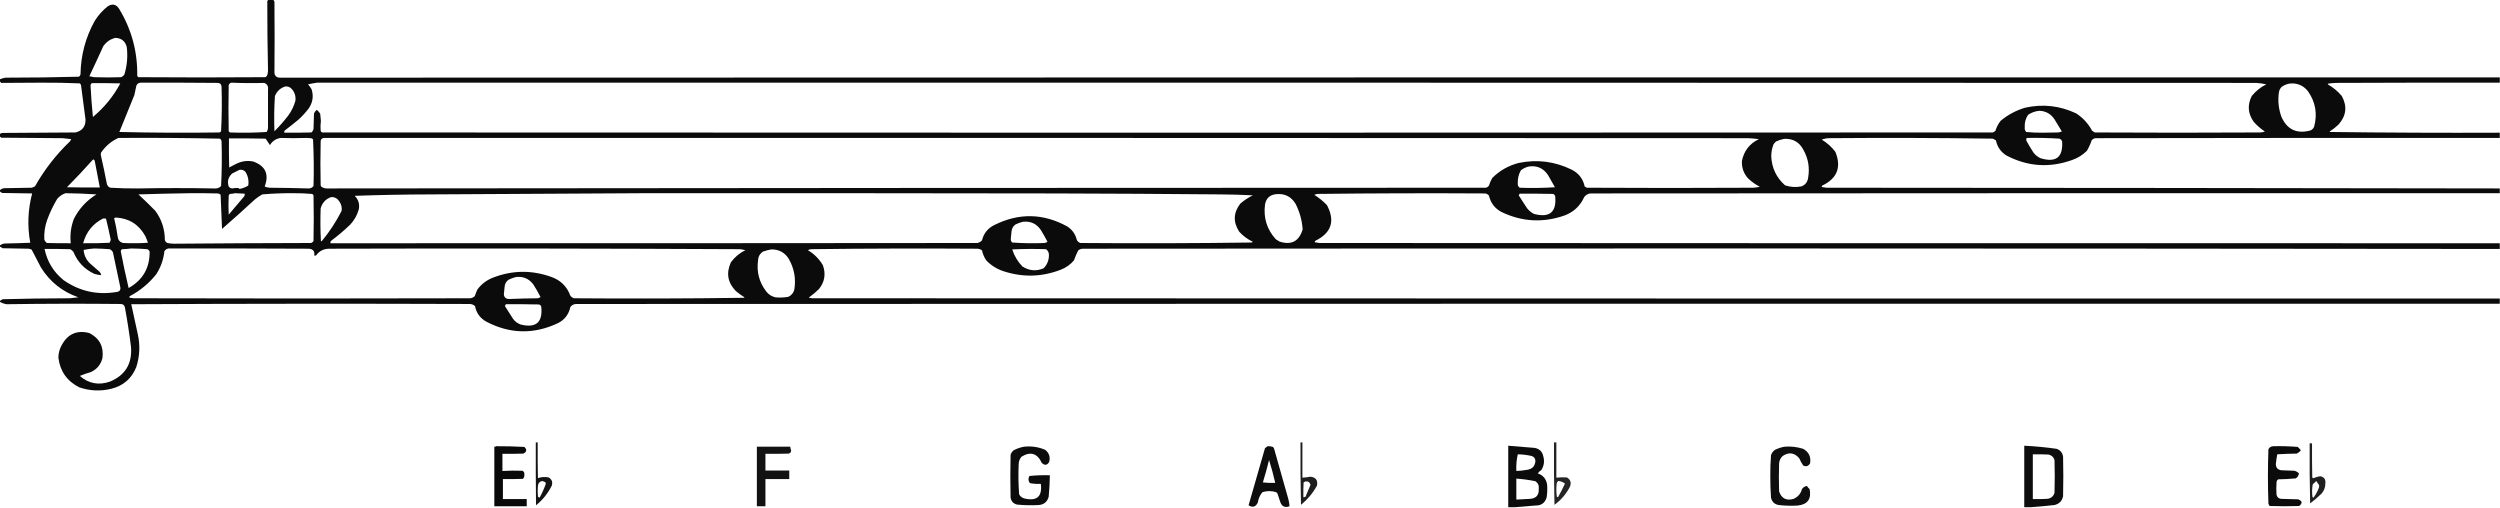
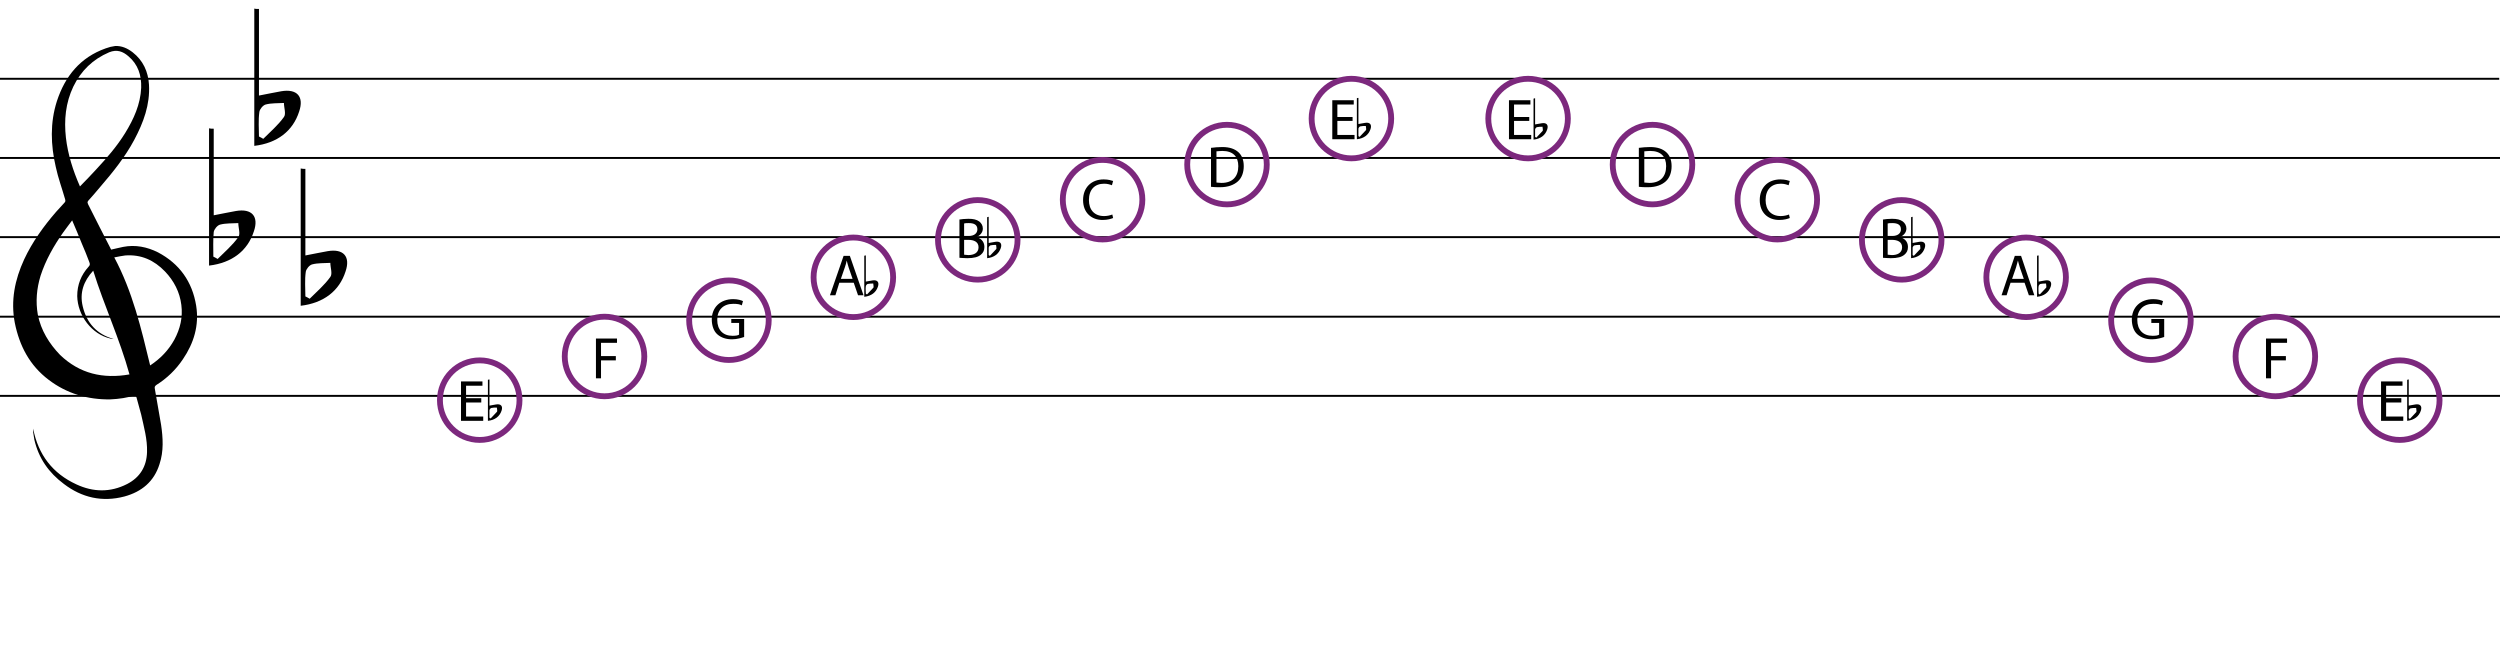
- <svg xmlns="http://www.w3.org/2000/svg" version="1.1" width="5247px" height="1065px" style="shape-rendering:geometricPrecision; text-rendering:geometricPrecision; image-rendering:optimizeQuality; fill-rule:evenodd; clip-rule:evenodd">
-   <g>
-     <path style="opacity:0.955" fill="#000000" d="M 563.5,-0.5 C 566.833,-0.5 570.167,-0.5 573.5,-0.5C 574.504,0.683 575.338,2.016 576,3.5C 576.448,53.504 576.448,103.504 576,153.5C 577.068,159.809 580.901,162.975 587.5,163C 2140.5,162.505 3693.5,162.338 5246.5,162.5C 5246.5,166.167 5246.5,169.833 5246.5,173.5C 5132.17,173.333 5017.83,173.5 4903.5,174C 4897.8,174.17 4892.14,174.67 4886.5,175.5C 4886.29,176.086 4885.96,176.586 4885.5,177C 4896.8,183.399 4906.63,191.566 4915,201.5C 4926.75,223.112 4924.41,243.112 4908,261.5C 4902.29,266.937 4896.12,271.77 4889.5,276C 4889.83,276.333 4890.17,276.667 4890.5,277C 5009.14,278.489 5127.8,278.989 5246.5,278.5C 5246.5,282.167 5246.5,285.833 5246.5,289.5C 4963.83,289.333 4681.17,289.5 4398.5,290C 4395.03,290.319 4392.19,291.819 4390,294.5C 4387.44,302.158 4384.11,309.492 4380,316.5C 4371.03,325.406 4360.53,331.906 4348.5,336C 4300.99,352.905 4254.99,349.572 4210.5,326C 4199.01,318.539 4191.84,308.039 4189,294.5C 4186.91,293.206 4184.75,292.039 4182.5,291C 4068.19,289.351 3953.85,289.018 3839.5,290C 3833.92,290.085 3828.59,291.085 3823.5,293C 3834.54,299.704 3844.04,308.204 3852,318.5C 3865.19,350.783 3856.03,374.45 3824.5,389.5C 3823.61,390.325 3823.28,391.325 3823.5,392.5C 3826.84,392.89 3830.17,393.39 3833.5,394C 4304.5,394.201 4775.5,394.701 5246.5,395.5C 5246.5,398.833 5246.5,402.167 5246.5,405.5C 4610.17,405.333 3973.83,405.5 3337.5,406C 3332.33,406.834 3328.17,409.334 3325,413.5C 3316.44,432.391 3302.44,445.391 3283,452.5C 3238.1,467.999 3194.27,465.499 3151.5,445C 3137.43,437.59 3128.6,426.09 3125,410.5C 3123.05,408.106 3120.55,406.606 3117.5,406C 3000.16,405.299 2882.83,405.632 2765.5,407C 2763.05,407.29 2760.71,407.956 2758.5,409C 2768.2,415.03 2777.04,422.197 2785,430.5C 2802.63,463.776 2794.46,488.776 2760.5,505.5C 2759.61,506.325 2759.28,507.325 2759.5,508.5C 2762.84,508.89 2766.17,509.39 2769.5,510C 3595.17,510.5 4420.83,510.667 5246.5,510.5C 5246.5,514.5 5246.5,518.5 5246.5,522.5C 4255.17,521.371 3263.83,521.205 2272.5,522C 2268.96,522.187 2265.79,523.354 2263,525.5C 2259.55,532.266 2256.55,539.266 2254,546.5C 2246.58,555.309 2237.41,561.809 2226.5,566C 2186.54,581.518 2146.2,582.518 2105.5,569C 2091.79,564.398 2079.96,556.898 2070,546.5C 2065.63,540.101 2062.63,533.101 2061,525.5C 2058.21,523.354 2055.04,522.187 2051.5,522C 1935.16,521.198 1818.83,521.532 1702.5,523C 1700.05,523.29 1697.71,523.956 1695.5,525C 1708.67,532.833 1719.17,543.333 1727,556.5C 1733.62,574.701 1730.96,591.367 1719,606.5C 1712.27,613.065 1705.11,619.065 1697.5,624.5C 1699.77,625.314 1702.1,625.814 1704.5,626C 2885.17,626.5 4065.83,626.667 5246.5,626.5C 5246.5,630.167 5246.5,633.833 5246.5,637.5C 3900.83,637.333 2555.17,637.5 1209.5,638C 1204.22,638.089 1200.06,640.255 1197,644.5C 1193.73,659.753 1185.23,670.92 1171.5,678C 1120.62,702.12 1070.28,701.12 1020.5,675C 1007.69,667.841 999.853,657.008 997,642.5C 993.489,639.278 989.322,637.778 984.5,638C 748.166,637.167 511.833,637.333 275.5,638.5C 279.934,659.168 284.434,679.834 289,700.5C 294.427,724.134 293.427,747.468 286,770.5C 276.273,794.556 258.773,809.723 233.5,816C 210.836,821.494 188.503,820.494 166.5,813C 140.713,800.039 126.046,779.205 122.5,750.5C 122.662,740.852 125.162,731.852 130,723.5C 142.717,700.584 161.884,692.417 187.5,699C 208.924,710.012 218.091,727.512 215,751.5C 211.587,765.249 203.42,775.083 190.5,781C 182.628,783.214 174.961,785.881 167.5,789C 186.036,805.06 207.036,809.06 230.5,801C 262.735,787.723 277.569,763.557 275,728.5C 271.534,700.37 267.201,672.37 262,644.5C 260.772,640.296 257.939,638.13 253.5,638C 173.32,637.177 93.154,637.343 13,638.5C 8.205,637.514 3.705,635.848 -0.5,633.5C -0.5,632.833 -0.5,632.167 -0.5,631.5C 1.612,630.56 3.612,629.394 5.5,628C 52.487,626.764 99.487,626.098 146.5,626C 152.515,625.465 158.515,624.799 164.5,624C 130.952,612.325 104.785,591.491 86,561.5C 79.342,549.016 72.842,536.516 66.5,524C 64.608,523.027 62.608,522.36 60.5,522C 42.167,521.667 23.833,521.333 5.5,521C 3.595,519.579 1.595,518.412 -0.5,517.5C -0.5,516.833 -0.5,516.167 -0.5,515.5C 3.199,512.324 7.532,510.824 12.5,511C 29.515,510.727 46.515,510.227 63.5,509.5C 57.123,474.666 58.457,440.166 67.5,406C 46.5,405.667 25.5,405.333 4.5,405C 2.677,404.003 1.01,402.836 -0.5,401.5C -0.5,400.833 -0.5,400.167 -0.5,399.5C 1.925,396.954 4.925,395.454 8.5,395C 27.833,394.667 47.167,394.333 66.5,394C 68.949,393.275 71.283,392.275 73.5,391C 93.288,355.972 117.788,324.472 147,296.5C 147.707,294.919 148.54,293.419 149.5,292C 143.515,291.201 137.515,290.535 131.5,290C 88.5,289.667 45.5,289.333 2.5,289C 1.627,287.955 0.627,287.122 -0.5,286.5C -0.5,284.833 -0.5,283.167 -0.5,281.5C 0.882,280.199 2.548,279.366 4.5,279C 55.833,278.667 107.167,278.333 158.5,278C 172.704,274.59 179.704,265.59 179.5,251C 176.521,226.816 173.355,202.649 170,178.5C 169.535,177.069 168.701,175.903 167.5,175C 140.714,173.851 113.88,173.351 87,173.5C 58.813,173.702 30.646,173.868 2.5,174C 1.364,172.855 0.364,171.688 -0.5,170.5C -0.5,169.167 -0.5,167.833 -0.5,166.5C 3.329,164.836 7.329,163.669 11.5,163C 62.916,162.991 114.25,162.324 165.5,161C 167.487,159.681 168.654,157.848 169,155.5C 169.644,115.586 179.644,78.253 199,43.5C 206.373,31.789 215.54,21.623 226.5,13C 236.07,7.193 243.903,9.026 250,18.5C 276.234,61.765 288.901,108.765 288,159.5C 288.833,160.333 289.667,161.167 290.5,162C 379.167,162.667 467.833,162.667 556.5,162C 558.667,161.167 560.167,159.667 561,157.5C 561.893,154.567 562.393,151.567 562.5,148.5C 561.427,99.841 560.927,51.175 561,2.5C 561.698,1.309 562.531,0.309 563.5,-0.5 Z M 241.5,79.5 C 254.447,79.718 262.613,86.052 266,98.5C 268.455,118.191 266.789,137.524 261,156.5C 259.337,158.917 257.171,160.75 254.5,162C 235.5,162.667 216.5,162.667 197.5,162C 194.167,161.333 190.833,160.667 187.5,160C 197.523,138.936 207.356,117.769 217,96.5C 223.268,87.961 231.434,82.294 241.5,79.5 Z M 294.5,173.5 C 348.168,173.333 401.834,173.5 455.5,174C 461.488,173.736 464.654,176.57 465,182.5C 465.977,213.561 465.644,244.561 464,275.5C 463.097,276.701 461.931,277.535 460.5,278C 390.443,278.99 320.443,278.657 250.5,277C 260.853,251.125 271.353,225.292 282,199.5C 283.44,193.195 284.773,186.862 286,180.5C 287.453,176.372 290.286,174.039 294.5,173.5 Z M 485.5,173.5 C 508.498,174.54 531.498,174.706 554.5,174C 560.803,176.421 563.47,181.088 562.5,188C 562.468,214.334 562.468,240.667 562.5,267C 562.573,270.72 561.573,274.054 559.5,277C 533.921,278.648 508.254,278.981 482.5,278C 481.667,277.167 480.833,276.333 480,275.5C 479.333,243.167 479.333,210.833 480,178.5C 481.107,175.887 482.94,174.22 485.5,173.5 Z M 665.5,173.5 C 2022.17,173.333 3378.83,173.5 4735.5,174C 4742.58,174.457 4749.58,175.457 4756.5,177C 4744.55,182.95 4734.38,191.116 4726,201.5C 4716.51,220.306 4717.84,238.306 4730,255.5C 4736.95,263.452 4744.78,270.286 4753.5,276C 4750.36,277.244 4747.03,277.911 4743.5,278C 4627.83,278.667 4512.17,278.667 4396.5,278C 4394.67,276.833 4392.83,275.667 4391,274.5C 4382.98,259.478 4371.81,247.312 4357.5,238C 4323.17,221.778 4287.5,217.778 4250.5,226C 4231.35,231.657 4214.18,240.824 4199,253.5C 4194.03,259.774 4190.36,266.774 4188,274.5C 4186.42,276.041 4184.59,277.208 4182.5,278C 3013.83,278.667 1845.17,278.667 676.5,278C 674.667,277.5 673.5,276.333 673,274.5C 672.376,267.486 672.542,260.486 673.5,253.5C 673,248.5 672.5,243.5 672,238.5C 670.039,235.537 667.706,232.871 665,230.5C 662.23,232.601 660.23,235.268 659,238.5C 658.667,249.167 658.333,259.833 658,270.5C 657.394,273.548 655.894,276.048 653.5,278C 634.503,278.5 615.503,278.667 596.5,278.5C 596.286,276.856 596.62,275.356 597.5,274C 607.349,266.574 617.015,258.907 626.5,251C 634.404,243.766 641.571,235.933 648,227.5C 656.447,215.068 658.447,201.735 654,187.5C 651.888,183.722 649.388,180.222 646.5,177C 652.923,175.588 659.256,174.421 665.5,173.5 Z M 192.5,174.5 C 212.503,174.333 232.503,174.5 252.5,175C 237.958,202.238 218.791,225.738 195,245.5C 192.724,223.186 191.057,200.853 190,178.5C 190.662,177.016 191.496,175.683 192.5,174.5 Z M 4804.5,175.5 C 4820.69,173.513 4833.85,178.847 4844,191.5C 4859.74,214.078 4864.08,238.744 4857,265.5C 4855.5,269.667 4852.67,272.5 4848.5,274C 4819.83,281.416 4799.67,271.583 4788,244.5C 4782.13,227.898 4780.47,210.898 4783,193.5C 4783.77,189.286 4785.61,185.619 4788.5,182.5C 4793.45,179.021 4798.78,176.688 4804.5,175.5 Z M 598.5,181.5 C 604.421,180.877 609.254,182.877 613,187.5C 618.776,194.493 621.109,202.493 620,211.5C 616.859,222.782 611.859,233.115 605,242.5C 596.078,254.093 586.411,265.093 576,275.5C 575.049,250.792 575.382,226.125 577,201.5C 581.171,191.491 588.338,184.825 598.5,181.5 Z M 4280.5,232.5 C 4294.05,233.19 4304.55,239.19 4312,250.5C 4317.17,259 4322.33,267.5 4327.5,276C 4324.9,276.92 4322.23,277.587 4319.5,278C 4308.67,278.167 4297.83,278.333 4287,278.5C 4275.41,278.647 4263.91,278.147 4252.5,277C 4250.04,274.173 4249.04,270.84 4249.5,267C 4249.01,257.487 4251.34,248.821 4256.5,241C 4263.87,236.046 4271.87,233.212 4280.5,232.5 Z M 248.5,289.5 C 319.558,289.01 390.558,289.51 461.5,291C 463.487,292.319 464.654,294.152 465,296.5C 465.977,327.894 465.644,359.228 464,390.5C 459.921,394.61 454.921,396.277 449,395.5C 396.006,394.5 343.006,394.5 290,395.5C 270.438,395.649 250.938,395.149 231.5,394C 227.23,392.321 224.73,389.155 224,384.5C 220.383,365.417 216.383,346.417 212,327.5C 211.333,325.167 211.333,322.833 212,320.5C 221.294,306.7 233.461,296.366 248.5,289.5 Z M 589.5,289.5 C 607.512,290.12 625.512,290.12 643.5,289.5C 646.5,289.667 649.5,289.833 652.5,290C 654.329,290.273 655.829,291.107 657,292.5C 658.652,325.081 658.985,357.748 658,390.5C 655.364,393.876 651.864,395.542 647.5,395.5C 620.183,394.692 592.85,394.192 565.5,394C 562.02,393.699 558.687,392.865 555.5,391.5C 565.194,365.729 557.194,348.229 531.5,339C 518.968,336.532 506.968,338.199 495.5,344C 490.588,346.372 485.755,348.872 481,351.5C 480.5,331.169 480.333,310.836 480.5,290.5C 506.169,290.333 531.835,290.5 557.5,291C 560.624,295.414 563.624,299.914 566.5,304.5C 571.832,295.82 579.499,290.82 589.5,289.5 Z M 679.5,289.5 C 1675.83,289.333 2672.17,289.5 3668.5,290C 3676.19,290.357 3683.86,291.024 3691.5,292C 3672.15,301.341 3660.32,316.508 3656,337.5C 3655.16,351.653 3659.5,363.986 3669,374.5C 3676.33,381.497 3684.5,387.331 3693.5,392C 3689.21,392.912 3684.87,393.579 3680.5,394C 3563.83,394.667 3447.17,394.667 3330.5,394C 3328.92,393.293 3327.42,392.46 3326,391.5C 3322.47,375.261 3313.3,363.427 3298.5,356C 3263.03,338.694 3226.03,334.028 3187.5,342C 3166.04,347.503 3147.54,358.003 3132,373.5C 3129.09,378.551 3126.76,383.884 3125,389.5C 3123.36,391.81 3121.2,393.31 3118.5,394C 2307.99,394.168 1497.49,394.668 687,395.5C 682.136,395.704 677.803,394.37 674,391.5C 673.667,390.5 673.333,389.5 673,388.5C 672.333,358.167 672.333,327.833 673,297.5C 672.88,292.8 675.047,290.133 679.5,289.5 Z M 4253.5,289.5 C 4276.54,289.064 4299.54,289.564 4322.5,291C 4325,292.167 4326.83,294 4328,296.5C 4330.24,330.161 4315.08,341.994 4282.5,332C 4276.75,329.247 4271.92,325.414 4268,320.5C 4262.75,312.332 4257.75,303.999 4253,295.5C 4252.51,293.455 4252.68,291.455 4253.5,289.5 Z M 3744.5,291.5 C 3762.99,290.49 3776.49,298.157 3785,314.5C 3795.17,332.655 3798.5,351.989 3795,372.5C 3794.02,381.32 3789.52,387.487 3781.5,391C 3769.61,393.489 3757.95,392.823 3746.5,389C 3728.28,372.882 3718.61,352.549 3717.5,328C 3717.54,319.564 3719.04,311.397 3722,303.5C 3723.46,301.04 3725.29,298.873 3727.5,297C 3733.04,294.374 3738.7,292.54 3744.5,291.5 Z M 195.5,334.5 C 197.417,335.116 198.584,336.45 199,338.5C 202.567,356.834 206.067,375.168 209.5,393.5C 186.498,393.667 163.498,393.5 140.5,393C 159.404,373.932 177.738,354.432 195.5,334.5 Z M 3208.5,349.5 C 3225.88,346.944 3239.38,352.944 3249,367.5C 3253.96,375.919 3258.79,384.419 3263.5,393C 3238.87,394.597 3214.2,394.93 3189.5,394C 3186.23,391.464 3184.9,388.131 3185.5,384C 3185.21,374.495 3187.38,365.662 3192,357.5C 3196.97,353.576 3202.47,350.909 3208.5,349.5 Z M 502.5,356.5 C 507.447,355.628 511.613,356.961 515,360.5C 520.645,369.413 522.645,379.08 521,389.5C 515.475,392.889 509.475,395.222 503,396.5C 502,395.833 501,395.167 500,394.5C 495.722,394.358 491.389,394.692 487,395.5C 484.113,395.097 481.779,393.764 480,391.5C 476.528,380.541 479.028,371.374 487.5,364C 492.592,361.454 497.592,358.954 502.5,356.5 Z M 137.5,405.5 C 159.203,405.738 180.87,406.571 202.5,408C 181.797,420.702 165.963,437.869 155,459.5C 148.789,475.992 146.622,492.992 148.5,510.5C 131.83,510.667 115.163,510.5 98.5,510C 95.837,508.199 94.003,505.699 93,502.5C 92.292,488.459 94.292,474.793 99,461.5C 104.664,446.162 111.664,431.496 120,417.5C 124.851,411.843 130.684,407.843 137.5,405.5 Z M 398.5,405.5 C 418.169,405.333 437.836,405.5 457.5,406C 459.519,406.45 461.352,407.283 463,408.5C 463.99,432.56 464.99,456.56 466,480.5C 489.132,460.37 511.965,439.87 534.5,419C 539.486,414.839 544.819,411.173 550.5,408C 572.255,406.133 594.088,405.3 616,405.5C 628.886,405.372 641.72,405.872 654.5,407C 656.333,407.5 657.5,408.667 658,410.5C 658.667,442.167 658.667,473.833 658,505.5C 656.891,507.815 655.057,509.315 652.5,510C 556.828,510.188 461.161,510.688 365.5,511.5C 360.777,511.479 356.111,510.979 351.5,510C 348.619,508.749 346.786,506.583 346,503.5C 345.908,480.891 339.241,460.558 326,442.5C 314.471,430.637 302.638,419.137 290.5,408C 326.636,406.873 362.636,406.04 398.5,405.5 Z M 493.5,405.5 C 500.174,405.713 506.841,406.046 513.5,406.5C 513.66,408.199 513.494,409.866 513,411.5C 502,424.5 491,437.5 480,450.5C 479.333,437.167 479.333,423.833 480,410.5C 480.465,409.069 481.299,407.903 482.5,407C 486.356,406.823 490.023,406.323 493.5,405.5 Z M 1351.5,405.5 C 1639.17,405.333 1926.83,405.5 2214.5,406C 2330.5,406.316 2446.5,406.983 2562.5,408C 2584.85,408.161 2607.19,408.827 2629.5,410C 2619.85,414.655 2611.02,420.488 2603,427.5C 2588.46,446.589 2587.8,466.255 2601,486.5C 2609.17,495.331 2618.67,502.331 2629.5,507.5C 2628.62,508.251 2627.62,508.751 2626.5,509C 2506.86,510.651 2387.19,510.985 2267.5,510C 2264.09,508.923 2261.59,506.756 2260,503.5C 2257.01,491.185 2250.18,481.685 2239.5,475C 2189.34,447.655 2138.68,446.655 2087.5,472C 2073.52,478.648 2064.68,489.481 2061,504.5C 2058.37,507.231 2055.21,509.064 2051.5,510C 1598.83,510.5 1146.17,510.667 693.5,510.5C 693.178,508.278 693.845,506.444 695.5,505C 709.317,494.664 722.483,483.497 735,471.5C 743.594,462.314 749.594,451.647 753,439.5C 755.194,428.421 752.36,418.921 744.5,411C 797.812,409.123 851.145,408.123 904.5,408C 1053.67,407.201 1202.67,406.368 1351.5,405.5 Z M 3189.5,406.5 C 3212.84,406.333 3236.17,406.5 3259.5,407C 3261.67,407.833 3263.17,409.333 3264,411.5C 3267.36,445.124 3252.53,457.624 3219.5,449C 3212.05,445.218 3206.22,439.718 3202,432.5C 3197.29,424.915 3192.46,417.415 3187.5,410C 3188.31,408.887 3188.97,407.721 3189.5,406.5 Z M 2678.5,407.5 C 2696.24,405.787 2709.74,412.454 2719,427.5C 2727.75,444.503 2732.75,462.503 2734,481.5C 2726.46,506.518 2710.3,515.018 2685.5,507C 2682.83,505.333 2680.17,503.667 2677.5,502C 2658.92,481.275 2651.42,457.108 2655,429.5C 2657.25,416.137 2665.08,408.804 2678.5,407.5 Z M 695.5,413.5 C 702.59,413.464 708.09,416.464 712,422.5C 716.348,428.536 718.015,435.202 717,442.5C 705.389,465.436 691.389,486.769 675,506.5C 674.586,506.043 674.086,505.709 673.5,505.5C 672.334,482.841 672.167,460.174 673,437.5C 676.245,425.424 683.745,417.424 695.5,413.5 Z M 242.5,456.5 C 270.545,457.939 291.378,470.939 305,495.5C 307.11,500.055 308.944,504.722 310.5,509.5C 293.176,510.666 275.843,510.833 258.5,510C 251.541,508.29 247.707,503.79 247,496.5C 245.074,483.372 242.574,470.372 239.5,457.5C 240.791,457.737 241.791,457.404 242.5,456.5 Z M 216.5,458.5 C 218.527,458.338 220.527,458.505 222.5,459C 226.143,473.711 229.477,488.544 232.5,503.5C 231.764,505.541 230.931,507.541 230,509.5C 211.576,510.493 193.076,510.826 174.5,510.5C 180.904,486.788 194.904,469.455 216.5,458.5 Z M 2146.5,465.5 C 2163.11,463.556 2175.94,469.556 2185,483.5C 2189.75,491.338 2194.25,499.338 2198.5,507.5C 2196.63,508.624 2194.63,509.457 2192.5,510C 2169.75,510.978 2147.08,510.645 2124.5,509C 2122.15,506.867 2121.15,504.2 2121.5,501C 2122.06,495.839 2122.56,490.673 2123,485.5C 2123.67,479.319 2126.5,474.486 2131.5,471C 2136.43,468.637 2141.43,466.804 2146.5,465.5 Z M 197.5,521.5 C 208.511,521.706 219.511,522.206 230.5,523C 233.333,524.5 235.5,526.667 237,529.5C 242,553.167 247,576.833 252,600.5C 254.259,608.152 251.426,612.319 243.5,613C 203.404,619.475 166.738,611.142 133.5,588C 112.423,571.033 99.089,549.199 93.5,522.5C 111.503,522.333 129.503,522.5 147.5,523C 149.96,524.458 152.127,526.291 154,528.5C 162.714,549.88 177.547,565.38 198.5,575C 203.093,576.251 207.759,577.085 212.5,577.5C 212.046,574.86 210.879,572.527 209,570.5C 203.594,565.549 198.094,560.716 192.5,556C 182.228,547.917 176.561,537.417 175.5,524.5C 182.866,523.035 190.2,522.035 197.5,521.5 Z M 275.5,521.5 C 286.849,521.593 298.182,522.093 309.5,523C 311.333,524.167 312.833,525.667 314,527.5C 314.642,561.879 299.976,587.546 270,604.5C 263.926,578.962 258.426,553.295 253.5,527.5C 253.632,525.399 254.632,523.899 256.5,523C 263.013,522.828 269.347,522.328 275.5,521.5 Z M 353.5,521.5 C 451.834,521.333 550.167,521.5 648.5,522C 657.351,522.859 661.017,527.693 659.5,536.5C 660.873,536.657 662.207,536.49 663.5,536C 670.088,526.871 679.088,522.205 690.5,522C 978.168,521.174 1265.83,521.508 1553.5,523C 1557.19,523.559 1560.85,524.226 1564.5,525C 1552.23,531.042 1542.07,539.542 1534,550.5C 1523.71,573.137 1527.21,593.304 1544.5,611C 1550.22,615.721 1556.22,620.054 1562.5,624C 1562.17,624.333 1561.83,624.667 1561.5,625C 1442.53,626.653 1323.53,626.987 1204.5,626C 1201.46,624.969 1198.96,623.135 1197,620.5C 1189.77,600.934 1176.27,587.768 1156.5,581C 1116.3,566.718 1076.3,567.052 1036.5,582C 1022.37,587.156 1010.87,595.656 1002,607.5C 999.873,612.048 998.039,616.715 996.5,621.5C 993.965,623.85 990.965,625.35 987.5,626C 751.833,626.667 516.167,626.667 280.5,626C 277.833,625.667 275.167,625.333 272.5,625C 271.269,623.817 271.269,622.651 272.5,621.5C 294.202,610.061 312.702,594.727 328,575.5C 337.426,560.893 343.092,544.893 345,527.5C 346.943,524.122 349.776,522.122 353.5,521.5 Z M 2124.5,523.5 C 2148,522.337 2171.66,522.17 2195.5,523C 2199.89,526.32 2201.89,530.82 2201.5,536.5C 2201.23,546.823 2197.56,555.656 2190.5,563C 2174.79,569.784 2159.79,568.451 2145.5,559C 2135.77,548.694 2128.77,536.86 2124.5,523.5 Z M 1618.5,523.5 C 1634.22,523.11 1646.39,529.444 1655,542.5C 1666.98,563.081 1670.98,585.081 1667,608.5C 1664.99,615.181 1660.82,620.014 1654.5,623C 1645.56,624.548 1636.56,624.881 1627.5,624C 1619.5,622.245 1613,618.079 1608,611.5C 1593.34,592.176 1587.67,570.509 1591,546.5C 1591.34,538.433 1594.84,532.266 1601.5,528C 1607.18,526 1612.84,524.5 1618.5,523.5 Z M 1082.5,581.5 C 1097.56,579.574 1109.73,584.574 1119,596.5C 1124.67,605.174 1129.84,614.174 1134.5,623.5C 1132.89,624.427 1131.22,625.261 1129.5,626C 1109.3,626.184 1089.14,626.684 1069,627.5C 1062.19,627.705 1058.36,624.539 1057.5,618C 1058.14,612.848 1058.64,607.681 1059,602.5C 1059.35,595.962 1062.19,590.795 1067.5,587C 1072.45,584.692 1077.45,582.859 1082.5,581.5 Z M 1061.5,638.5 C 1084.84,638.333 1108.17,638.5 1131.5,639C 1133.67,639.833 1135.17,641.333 1136,643.5C 1139.5,676.655 1125,689.155 1092.5,681C 1086.18,678.677 1081.01,674.843 1077,669.5C 1071.04,660.418 1065.21,651.251 1059.5,642C 1060.82,641.184 1061.49,640.017 1061.5,638.5 Z" />
+ <svg xmlns="http://www.w3.org/2000/svg" version="1.1" id="Layer_1" x="0px" y="0px" viewBox="0 0 641 172" style="enable-background:new 0 0 641 172;" xml:space="preserve">
+   <style type="text/css">
+ 	.st0{fill:none;stroke:#000000;stroke-width:0.5;stroke-miterlimit:10;}
+ 	.st1{fill:none;stroke:#7C287D;stroke-width:1.5;stroke-miterlimit:10;}
+ 	.st2{fill:none;stroke:#67BF75;stroke-miterlimit:10;}
+ 	.st3{fill:#7B7B7B;}
+ </style>
+   <g id="XMLID_240_">
+     <line id="XMLID_783_" class="st0" x1="0" y1="40.5" x2="641" y2="40.5" />
+     <line id="XMLID_782_" class="st0" x1="-0.2" y1="20.2" x2="640.8" y2="20.2" />
+     <line id="XMLID_781_" class="st0" x1="0" y1="60.8" x2="641" y2="60.8" />
+     <line id="XMLID_742_" class="st0" x1="0" y1="81.2" x2="641" y2="81.2" />
+     <line id="XMLID_741_" class="st0" x1="0" y1="101.5" x2="641" y2="101.5" />
  </g>
-   <g>
-     <path style="opacity:0.922" fill="#000000" d="M 1124.5,928.5 C 1125.83,928.5 1127.17,928.5 1128.5,928.5C 1128.33,953.502 1128.5,978.502 1129,1003.5C 1136.39,1000.96 1143.89,1000.46 1151.5,1002C 1158.32,1006.13 1160.49,1011.97 1158,1019.5C 1149.98,1035.53 1138.98,1049.2 1125,1060.5C 1124.5,1016.5 1124.33,972.501 1124.5,928.5 Z M 1137.5,1009.5 C 1139.92,1010.03 1142.26,1010.86 1144.5,1012C 1145.1,1013.06 1145.43,1014.23 1145.5,1015.5C 1142,1025.51 1137.66,1035.18 1132.5,1044.5C 1131.25,1043.96 1130.09,1043.29 1129,1042.5C 1128.33,1034.83 1128.33,1027.17 1129,1019.5C 1129.6,1014.15 1132.43,1010.82 1137.5,1009.5 Z" />
+   <circle id="XMLID_739_" class="st1" cx="155" cy="91.4" r="10.2" />
+   <circle id="XMLID_736_" class="st1" cx="123" cy="102.6" r="10.2" />
+   <circle id="XMLID_733_" class="st1" cx="186.9" cy="82.1" r="10.2" />
+   <circle id="XMLID_730_" class="st1" cx="218.8" cy="71.1" r="10.2" />
+   <circle id="XMLID_727_" class="st1" cx="250.7" cy="61.5" r="10.2" />
+   <circle id="XMLID_724_" class="st1" cx="282.7" cy="51.2" r="10.2" />
+   <circle id="XMLID_721_" class="st1" cx="314.6" cy="42.2" r="10.2" />
+   <circle id="XMLID_718_" class="st1" cx="346.5" cy="30.4" r="10.2" />
+   <circle id="XMLID_715_" class="st1" cx="423.7" cy="42.2" r="10.2" />
+   <circle id="XMLID_712_" class="st1" cx="391.8" cy="30.4" r="10.2" />
+   <circle id="XMLID_709_" class="st1" cx="455.7" cy="51.2" r="10.2" />
+   <circle id="XMLID_706_" class="st1" cx="487.6" cy="61.5" r="10.2" />
+   <circle id="XMLID_703_" class="st1" cx="519.5" cy="71.1" r="10.2" />
+   <circle id="XMLID_700_" class="st1" cx="551.5" cy="82.1" r="10.2" />
+   <circle id="XMLID_697_" class="st1" cx="583.4" cy="91.4" r="10.2" />
+   <circle id="XMLID_694_" class="st1" cx="615.3" cy="102.6" r="10.2" />
+   <g id="XMLID_3084_">
+     <path id="XMLID_3085_" d="M123.4,103.2h-3.9v3.6h4.4v1.1h-5.7V97.8h5.5v1.1h-4.2v3.2h3.9V103.2z" />
  </g>
-   <g>
-     <path style="opacity:0.88" fill="#000000" d="M 2729.5,928.5 C 2730.83,928.5 2732.17,928.5 2733.5,928.5C 2733.5,953.167 2733.5,977.833 2733.5,1002.5C 2739.05,1002.26 2744.55,1001.59 2750,1000.5C 2761.75,1001.67 2766.41,1008 2764,1019.5C 2755.42,1034.99 2744.25,1048.32 2730.5,1059.5C 2729.5,1015.84 2729.17,972.172 2729.5,928.5 Z M 2739.5,1010.5 C 2745.24,1009.57 2748.9,1011.9 2750.5,1017.5C 2747,1025.83 2743.5,1034.17 2740,1042.5C 2738.64,1043.38 2737.14,1043.71 2735.5,1043.5C 2735.33,1033.16 2735.5,1022.83 2736,1012.5C 2737.3,1011.92 2738.47,1011.25 2739.5,1010.5 Z" />
+   <g id="XMLID_3081_">
+     <path id="XMLID_3082_" d="M615.7,103.2h-3.9v3.6h4.4v1.1h-5.7V97.8h5.5v1.1h-4.2v3.2h3.9V103.2z" />
  </g>
-   <g>
-     <path style="opacity:0.859" fill="#000000" d="M 3261.5,928.5 C 3263.17,928.5 3264.83,928.5 3266.5,928.5C 3266.5,953.167 3266.5,977.833 3266.5,1002.5C 3273.82,1001.71 3281.16,1001.55 3288.5,1002C 3296.23,1006.51 3298.39,1013.01 3295,1021.5C 3287.22,1036.71 3276.38,1049.37 3262.5,1059.5C 3261.5,1015.84 3261.17,972.172 3261.5,928.5 Z M 3270.5,1009.5 C 3275.75,1009.86 3280.42,1011.7 3284.5,1015C 3280.04,1024.76 3275.2,1034.26 3270,1043.5C 3269.13,1043.26 3268.29,1042.93 3267.5,1042.5C 3266.33,1033.85 3266.17,1025.19 3267,1016.5C 3267.13,1013.6 3268.3,1011.26 3270.5,1009.5 Z" />
+   <g id="XMLID_3078_">
+     <path id="XMLID_3079_" d="M152.8,86.8h5.4v1.1h-4.1v3.4h3.8v1.1h-3.8v4.6h-1.3V86.8z" />
  </g>
-   <g>
-     <path style="opacity:0.878" fill="#000000" d="M 4847.5,930.5 C 4849.17,930.5 4850.83,930.5 4852.5,930.5C 4852.33,954.502 4852.5,978.502 4853,1002.5C 4853.89,1003.08 4854.89,1003.41 4856,1003.5C 4860.28,1001.47 4864.78,1000.14 4869.5,999.5C 4877.73,1000.92 4881.4,1005.92 4880.5,1014.5C 4880.47,1022.43 4877.97,1029.43 4873,1035.5C 4865.28,1043.06 4857.11,1050.06 4848.5,1056.5C 4847.5,1014.51 4847.17,972.505 4847.5,930.5 Z M 4861.5,1009.5 C 4863.08,1012.26 4864.91,1014.93 4867,1017.5C 4867.67,1019.5 4867.67,1021.5 4867,1023.5C 4864.18,1031.14 4860.35,1038.14 4855.5,1044.5C 4854.83,1044.17 4854.17,1043.83 4853.5,1043.5C 4852.19,1034.47 4852.36,1025.47 4854,1016.5C 4856.48,1014.03 4858.98,1011.7 4861.5,1009.5 Z" />
+   <g id="XMLID_3075_">
+     <path id="XMLID_3076_" d="M581,86.8h5.4v1.1h-4.1v3.4h3.8v1.1h-3.8v4.6H581V86.8z" />
  </g>
-   <g>
-     <path style="opacity:0.955" fill="#000000" d="M 3179.5,1064.5 C 3174.83,1064.5 3170.17,1064.5 3165.5,1064.5C 3165.5,1021.5 3165.5,978.5 3165.5,935.5C 3183.83,936.904 3202.16,938.404 3220.5,940C 3230.67,941.658 3236.84,947.491 3239,957.5C 3241.98,967.844 3240.64,977.51 3235,986.5C 3232.02,988.311 3229.52,990.644 3227.5,993.5C 3238.51,997.341 3245.01,1005.01 3247,1016.5C 3247.85,1025.89 3247.52,1035.22 3246,1044.5C 3242.3,1055.77 3234.47,1061.27 3222.5,1061C 3208,1062.08 3193.67,1063.25 3179.5,1064.5 Z M 3185.5,953.5 C 3195.29,953.678 3204.96,954.844 3214.5,957C 3219.71,958.694 3222.38,962.194 3222.5,967.5C 3221.75,978.146 3216.09,984.313 3205.5,986C 3197.89,987.41 3190.22,988.243 3182.5,988.5C 3181.9,976.639 3182.9,964.973 3185.5,953.5 Z M 3182.5,1004.5 C 3195.96,1005.42 3209.29,1007.25 3222.5,1010C 3228.1,1013.78 3230.44,1019.11 3229.5,1026C 3230.3,1038.86 3224.3,1045.86 3211.5,1047C 3201.83,1047.47 3192.16,1047.97 3182.5,1048.5C 3182.5,1033.83 3182.5,1019.17 3182.5,1004.5 Z" />
+   <g id="XMLID_3072_">
+     <path id="XMLID_3073_" d="M190.8,86.4c-0.6,0.2-1.8,0.6-3.1,0.6c-1.5,0-2.8-0.4-3.8-1.3c-0.9-0.8-1.4-2.2-1.4-3.8   c0-3,2.1-5.2,5.5-5.2c1.2,0,2.1,0.3,2.5,0.5l-0.3,1.1c-0.5-0.3-1.2-0.4-2.2-0.4c-2.5,0-4.1,1.5-4.1,4.1c0,2.6,1.5,4.1,3.9,4.1   c0.9,0,1.4-0.1,1.7-0.3v-3h-2v-1h3.3V86.4z" />
  </g>
-   <g>
-     <path style="opacity:0.949" fill="#000000" d="M 4262.5,1064.5 C 4257.83,1064.5 4253.17,1064.5 4248.5,1064.5C 4248.5,1021.5 4248.5,978.5 4248.5,935.5C 4271.28,936.573 4293.95,938.739 4316.5,942C 4324.29,944.788 4328.79,950.288 4330,958.5C 4330.67,986.167 4330.67,1013.83 4330,1041.5C 4327.81,1051.69 4321.64,1057.86 4311.5,1060C 4295.05,1061.84 4278.71,1063.34 4262.5,1064.5 Z M 4266.5,953.5 C 4277.51,953.333 4288.51,953.5 4299.5,954C 4305.93,955.427 4310.09,959.26 4312,965.5C 4312.67,988.5 4312.67,1011.5 4312,1034.5C 4309.42,1042.41 4303.92,1046.57 4295.5,1047C 4285.84,1047.5 4276.17,1047.67 4266.5,1047.5C 4266.5,1016.17 4266.5,984.833 4266.5,953.5 Z" />
+   <g id="XMLID_3069_">
+     <path id="XMLID_3070_" d="M554.9,86.4c-0.6,0.2-1.8,0.6-3.1,0.6c-1.5,0-2.8-0.4-3.8-1.3c-0.9-0.8-1.4-2.2-1.4-3.8   c0-3,2.1-5.2,5.5-5.2c1.2,0,2.1,0.3,2.5,0.5l-0.3,1.1c-0.5-0.3-1.2-0.4-2.2-0.4c-2.5,0-4.1,1.5-4.1,4.1c0,2.6,1.5,4.1,3.9,4.1   c0.9,0,1.4-0.1,1.7-0.3v-3h-2v-1h3.3V86.4z" />
  </g>
-   <g>
-     <path style="opacity:0.963" fill="#000000" d="M 1041.5,936.5 C 1061.18,936.426 1080.85,936.926 1100.5,938C 1106.32,943.592 1105.65,948.258 1098.5,952C 1083.84,952.5 1069.17,952.667 1054.5,952.5C 1054.5,964.5 1054.5,976.5 1054.5,988.5C 1068.52,987.654 1082.52,987.488 1096.5,988C 1099.82,989.804 1101.15,992.637 1100.5,996.5C 1100.89,999.861 1099.89,1002.69 1097.5,1005C 1083.5,1005.5 1069.5,1005.67 1055.5,1005.5C 1055.5,1019.5 1055.5,1033.5 1055.5,1047.5C 1072.17,1047.5 1088.83,1047.5 1105.5,1047.5C 1105.5,1052.5 1105.5,1057.5 1105.5,1062.5C 1082.83,1062.5 1060.17,1062.5 1037.5,1062.5C 1037.5,1020.83 1037.5,979.167 1037.5,937.5C 1039.1,937.768 1040.43,937.434 1041.5,936.5 Z" />
+   <g id="XMLID_3065_">
+     <path id="XMLID_3066_" d="M215.2,72.5l-1,3.2h-1.4l3.5-10.1h1.6l3.5,10.1h-1.4l-1.1-3.2H215.2z M218.6,71.5l-1-2.9   c-0.2-0.7-0.4-1.3-0.5-1.8h0c-0.1,0.6-0.3,1.2-0.5,1.8l-1,2.9H218.6z" />
  </g>
-   <g>
-     <path style="opacity:0.948" fill="#000000" d="M 2660.5,936.5 C 2664.27,936.263 2667.94,936.763 2671.5,938C 2672.7,938.903 2673.53,940.069 2674,941.5C 2684,976.833 2694,1012.17 2704,1047.5C 2705.27,1052.44 2706.1,1057.44 2706.5,1062.5C 2696.85,1066.09 2690.35,1063.09 2687,1053.5C 2685,1047.5 2683,1041.5 2681,1035.5C 2680.17,1034.67 2679.33,1033.83 2678.5,1033C 2668.81,1029.92 2659.14,1029.92 2649.5,1033C 2644.32,1039.2 2641.16,1046.36 2640,1054.5C 2635.65,1063.93 2629.15,1065.93 2620.5,1060.5C 2631.9,1020.47 2643.4,980.465 2655,940.5C 2656.81,939.023 2658.65,937.69 2660.5,936.5 Z M 2663.5,965.5 C 2668.43,981.227 2672.77,997.227 2676.5,1013.5C 2667.81,1013.83 2659.14,1013.5 2650.5,1012.5C 2655.3,996.946 2659.64,981.279 2663.5,965.5 Z" />
+   <g id="XMLID_3061_">
+     <path id="XMLID_3062_" d="M515.5,72.5l-1,3.2h-1.3l3.4-10.1h1.6l3.4,10.1h-1.4l-1.1-3.2H515.5z M518.9,71.5l-1-2.9   c-0.2-0.7-0.4-1.3-0.5-1.8h0c-0.2,0.6-0.3,1.2-0.5,1.8l-1,2.9H518.9z" />
  </g>
-   <g>
-     <path style="opacity:0.955" fill="#000000" d="M 4771.5,936.5 C 4788.54,936.107 4805.54,936.607 4822.5,938C 4824.33,939.833 4826.17,941.667 4828,943.5C 4828.67,944.5 4828.67,945.5 4828,946.5C 4825.77,948.7 4823.27,950.533 4820.5,952C 4806.82,952.167 4793.15,952.667 4779.5,953.5C 4778.25,960.33 4777.25,967.164 4776.5,974C 4776.68,981.849 4780.68,986.183 4788.5,987C 4797.5,987.333 4806.5,987.667 4815.5,988C 4819.16,989.002 4822.33,990.836 4825,993.5C 4824.55,997.864 4822.39,1001.36 4818.5,1004C 4806.21,1005.2 4793.87,1005.87 4781.5,1006C 4779.23,1007.56 4778.07,1009.72 4778,1012.5C 4777.33,1021.17 4777.33,1029.83 4778,1038.5C 4779.13,1043.5 4782.29,1046.33 4787.5,1047C 4799.5,1047.33 4811.5,1047.67 4823.5,1048C 4832.15,1051.44 4832.82,1056.1 4825.5,1062C 4804.83,1062.67 4784.17,1062.67 4763.5,1062C 4762.54,1060.58 4761.71,1059.08 4761,1057.5C 4759.56,1019.16 4759.56,980.825 4761,942.5C 4763.45,938.53 4766.95,936.53 4771.5,936.5 Z" />
+   <g id="XMLID_3056_">
+     <path id="XMLID_3057_" d="M245.9,56.3c0.6-0.1,1.5-0.2,2.4-0.2c1.3,0,2.1,0.2,2.8,0.7c0.5,0.4,0.9,1,0.9,1.8c0,1-0.7,1.8-1.7,2.2v0   c1,0.2,2.1,1,2.1,2.5c0,0.9-0.3,1.5-0.9,2c-0.7,0.6-1.8,0.9-3.5,0.9c-0.9,0-1.6-0.1-2-0.1V56.3z M247.2,60.5h1.2   c1.4,0,2.2-0.7,2.2-1.7c0-1.2-0.9-1.6-2.2-1.6c-0.6,0-0.9,0-1.2,0.1V60.5z M247.2,65.3c0.3,0,0.6,0.1,1.1,0.1c1.3,0,2.6-0.5,2.6-2   c0-1.4-1.2-1.9-2.6-1.9h-1.1V65.3z" />
  </g>
-   <g>
-     <path style="opacity:0.929" fill="#000000" d="M 1588.5,937.5 C 1611.83,937.5 1635.17,937.5 1658.5,937.5C 1658.93,940.376 1659.59,943.209 1660.5,946C 1660.11,949.092 1658.44,951.092 1655.5,952C 1639.17,952.5 1622.84,952.667 1606.5,952.5C 1606.5,964.167 1606.5,975.833 1606.5,987.5C 1623.17,987.5 1639.83,987.5 1656.5,987.5C 1656.5,993.5 1656.5,999.5 1656.5,1005.5C 1639.83,1005.5 1623.17,1005.5 1606.5,1005.5C 1606.5,1024.5 1606.5,1043.5 1606.5,1062.5C 1600.5,1062.5 1594.5,1062.5 1588.5,1062.5C 1588.5,1020.83 1588.5,979.167 1588.5,937.5 Z" />
+   <g id="XMLID_3051_">
+     <path id="XMLID_3052_" d="M482.7,56.3c0.6-0.1,1.5-0.2,2.4-0.2c1.3,0,2.1,0.2,2.8,0.7c0.5,0.4,0.9,1,0.9,1.8c0,1-0.7,1.8-1.7,2.2v0   c1,0.2,2.1,1,2.1,2.5c0,0.9-0.3,1.5-0.9,2c-0.7,0.6-1.8,0.9-3.5,0.9c-0.9,0-1.6-0.1-2-0.1V56.3z M484,60.5h1.2   c1.4,0,2.2-0.7,2.2-1.7c0-1.2-0.9-1.6-2.2-1.6c-0.6,0-0.9,0-1.2,0.1V60.5z M484,65.3c0.3,0,0.6,0.1,1.1,0.1c1.3,0,2.6-0.5,2.6-2   c0-1.4-1.2-1.9-2.6-1.9H484V65.3z" />
  </g>
-   <g>
-     <path style="opacity:0.953" fill="#000000" d="M 2149.5,937.5 C 2164.76,935.91 2179.42,938.077 2193.5,944C 2201.88,950.471 2204.71,958.971 2202,969.5C 2197.82,976.721 2192.66,977.388 2186.5,971.5C 2177.04,951.29 2162.88,946.956 2144,958.5C 2140.04,963.055 2138.04,968.389 2138,974.5C 2137.03,995.564 2137.37,1016.56 2139,1037.5C 2141.32,1041.82 2144.82,1044.65 2149.5,1046C 2176.1,1052.55 2187.77,1042.38 2184.5,1015.5C 2176.72,1015.93 2169.05,1015.43 2161.5,1014C 2157.97,1009.24 2157.63,1004.24 2160.5,999C 2174.74,997.534 2189.07,997.034 2203.5,997.5C 2203.21,1012.53 2202.38,1027.53 2201,1042.5C 2198.05,1053.44 2190.88,1059.28 2179.5,1060C 2164.47,1060.81 2149.47,1060.48 2134.5,1059C 2126.89,1057.05 2122.39,1052.22 2121,1044.5C 2120.33,1014.5 2120.33,984.5 2121,954.5C 2122.3,950.726 2124.47,947.559 2127.5,945C 2134.58,941.365 2141.91,938.865 2149.5,937.5 Z" />
+   <g id="XMLID_3048_">
+     <path id="XMLID_3049_" d="M285.4,55.9c-0.5,0.2-1.4,0.5-2.7,0.5c-2.8,0-5-1.8-5-5.1c0-3.2,2.1-5.3,5.3-5.3c1.2,0,2.1,0.3,2.4,0.4   l-0.3,1.1c-0.5-0.2-1.2-0.4-2-0.4c-2.4,0-3.9,1.5-3.9,4.2c0,2.5,1.4,4.1,3.9,4.1c0.8,0,1.6-0.2,2.1-0.4L285.4,55.9z" />
  </g>
-   <g>
-     <path style="opacity:0.944" fill="#000000" d="M 3745.5,937.5 C 3758.81,936.476 3771.81,937.976 3784.5,942C 3796.44,948.722 3801.28,958.888 3799,972.5C 3795.61,978.467 3790.77,979.967 3784.5,977C 3781.3,972.106 3778.47,966.939 3776,961.5C 3765.89,949.956 3754.39,948.456 3741.5,957C 3737,961.166 3734.5,966.333 3734,972.5C 3733.33,992.167 3733.33,1011.83 3734,1031.5C 3739.1,1046.3 3749.26,1051.47 3764.5,1047C 3773.58,1042.92 3779.42,1036.08 3782,1026.5C 3784.64,1022.61 3788.14,1020.45 3792.5,1020C 3793.96,1022.46 3795.79,1024.63 3798,1026.5C 3802.17,1047.04 3794.01,1058.54 3773.5,1061C 3760.13,1061.83 3746.8,1061.5 3733.5,1060C 3724.48,1058.58 3718.98,1053.41 3717,1044.5C 3715.9,1029.03 3715.4,1013.53 3715.5,998C 3715.37,983.781 3715.87,969.615 3717,955.5C 3718.51,950.645 3721.34,946.812 3725.5,944C 3731.99,940.891 3738.66,938.724 3745.5,937.5 Z" />
+   <g id="XMLID_3045_">
+     <path id="XMLID_3046_" d="M458.9,55.9c-0.5,0.2-1.4,0.5-2.7,0.5c-2.8,0-5-1.8-5-5.1c0-3.2,2.1-5.3,5.3-5.3c1.2,0,2.1,0.3,2.4,0.4   l-0.3,1.1c-0.5-0.2-1.2-0.4-2-0.4c-2.4,0-3.9,1.5-3.9,4.2c0,2.5,1.4,4.1,3.9,4.1c0.8,0,1.6-0.2,2.1-0.4L458.9,55.9z" />
  </g>
+   <g id="XMLID_3041_">
+     <path id="XMLID_3042_" d="M310.6,37.9c0.8-0.1,1.7-0.2,2.8-0.2c1.9,0,3.2,0.5,4.1,1.3c0.9,0.8,1.4,2,1.4,3.6c0,1.6-0.5,3-1.5,3.9   c-1,0.9-2.5,1.5-4.5,1.5c-0.9,0-1.7,0-2.4-0.1V37.9z M311.9,46.8c0.3,0,0.8,0.1,1.3,0.1c2.8,0,4.3-1.6,4.3-4.3   c0-2.4-1.3-3.9-4.1-3.9c-0.7,0-1.2,0.1-1.5,0.1V46.8z" />
+   </g>
+   <g id="XMLID_3037_">
+     <path id="XMLID_3038_" d="M420.3,37.9c0.8-0.1,1.7-0.2,2.8-0.2c1.9,0,3.2,0.5,4.1,1.3c0.9,0.8,1.4,2,1.4,3.6c0,1.6-0.5,3-1.5,3.9   c-1,0.9-2.5,1.5-4.5,1.5c-0.9,0-1.7,0-2.4-0.1V37.9z M421.6,46.8c0.3,0,0.8,0.1,1.3,0.1c2.8,0,4.3-1.6,4.3-4.3   c0-2.4-1.3-3.9-4.1-3.9c-0.7,0-1.2,0.1-1.5,0.1V46.8z" />
+   </g>
+   <g id="XMLID_3034_">
+     <path id="XMLID_3035_" d="M346.8,31h-3.9v3.6h4.4v1.1h-5.7V25.7h5.5v1.1h-4.2V30h3.9V31z" />
+   </g>
+   <g id="XMLID_3031_">
+     <path id="XMLID_3032_" d="M392.1,31h-3.9v3.6h4.4v1.1h-5.7V25.7h5.5v1.1h-4.2V30h3.9V31z" />
+   </g>
+   <g id="XMLID_669_">
+     <path id="XMLID_670_" d="M34.8,101.3c-2.1,0.7-4.3,1-6.5,1.1c-5.8,0.1-11.2-1.5-15.8-5c-4.9-3.7-7.5-8.7-8.7-14.6   c-1.1-5.7,0-11.1,2.4-16.3c2.1-4.5,5-8.5,8.2-12.2c0.7-0.8,1.4-1.5,2.1-2.3c0.3-0.3,0.3-0.5,0.2-0.9c-0.8-2.8-1.8-5.5-2.4-8.3   c-1.3-5.6-1.5-11.3,0.3-16.9c2.1-6.4,6-11.2,12.5-13.5c0.8-0.3,1.6-0.5,2.4-0.6c1.7-0.1,3.2,0.6,4.5,1.6c2.7,2.1,4,5,4.2,8.3   c0.3,5.1-1.4,9.7-3.8,14.2c-2.3,4.3-5.4,8.2-8.6,11.9c-1.1,1.3-2.1,2.5-3.2,3.7c-0.3,0.4-0.1,0.6,0,0.9c2,3.9,3.9,7.8,5.9,11.6   c1-0.2,2-0.5,3.1-0.7c3.1-0.6,6.1,0,8.9,1.4c5.5,2.9,8.8,7.5,9.8,13.7c0.8,5-0.6,9.6-3.4,13.7c-1.8,2.7-4.1,4.9-6.8,6.6   c-0.4,0.3-0.5,0.5-0.4,1c0.5,3.1,1.1,6.1,1.6,9.2c0.5,3.4,0.7,6.8-0.4,10.1c-1.4,4.5-4.6,7.1-9,8.3c-5.7,1.5-10.9,0.3-15.5-3.2   c-3.9-2.9-6.5-6.6-7.6-11.4c-0.1-0.6-0.2-1.3-0.3-1.9c0-0.3,0-0.6,0-0.9c1.3,6.7,5,11.5,11.1,14.3c4.3,2,8.7,2.1,13-0.1   c3.3-1.7,5-4.5,5.1-8.2c0.1-3.3-0.8-6.4-1.5-9.6c-0.4-1.5-0.8-2.9-1.2-4.4C34.9,101.7,34.8,101.5,34.8,101.3z M33.2,96   c-2.5-9.1-6.5-17.6-9.3-26.6c-2.5,2.7-3.5,5.7-2.7,9.1c1,4.3,3.6,7.2,7.9,8.4c-0.3,0-0.5,0-0.8-0.1c-4.8-1.1-8.4-5.9-8.5-10.9   c0-2.9,1-5.4,2.9-7.5c0.4-0.4,0.4-0.7,0.2-1.2c-0.6-1.6-1.2-3.1-1.9-4.7c-0.8-2-1.6-3.9-2.5-6c-0.8,1.1-1.6,2.1-2.3,3.1   c-2.4,3.4-4.5,7.1-5.8,11.1c-1,3.3-1.3,6.6-0.7,10c0.8,4,2.9,7.4,5.7,10.3C20.4,95.8,26.4,97.2,33.2,96z M20.5,47.8   c1.5-1.5,2.9-3,4.2-4.4c2.7-2.9,5.3-5.9,7.4-9.3c2.2-3.6,3.9-7.3,4.1-11.6c0.1-3.2-0.8-6-3.3-8.1c-1.4-1.2-2.9-1.8-4.9-1   c-4.2,1.8-7.2,4.7-9.2,8.8c-2,4.2-2.4,8.6-1.9,13.1C17.4,39.6,18.7,43.7,20.5,47.8z M38.5,93.7c2.7-1.8,4.7-3.9,6.2-6.6   c1.5-2.8,2.2-5.7,1.8-8.9c-0.4-3.3-1.9-6.2-4.2-8.6c-2.8-2.9-6.1-4.4-10.2-4.1c-0.9,0.1-1.7,0.3-2.8,0.5   C34,74.8,36.2,84.2,38.5,93.7z" />
+   </g>
+   <path id="XMLID_181_" d="M125.5,97.3c0,2.2,0,4.4,0,6.7c0.7-0.1,1.2-0.2,1.7-0.3c1.2-0.2,1.8,0.4,1.4,1.6c-0.5,1.5-1.7,2.4-3.5,2.6  c0-3.5,0-7,0-10.5C125.2,97.3,125.4,97.3,125.5,97.3z M125.5,107.1c0.1,0.1,0.2,0.1,0.3,0.2c0.5-0.6,1.1-1.1,1.6-1.7  c0.2-0.2,0-0.7,0-1.1c-0.5,0-1,0-1.4,0.1c-0.2,0-0.5,0.4-0.5,0.6C125.5,105.9,125.5,106.5,125.5,107.1z" />
+   <path id="XMLID_62_" d="M348.3,25.1c0,2.2,0,4.4,0,6.7c0.7-0.1,1.2-0.2,1.7-0.3c1.2-0.2,1.8,0.4,1.4,1.6c-0.5,1.5-1.7,2.4-3.5,2.6  c0-3.5,0-7,0-10.5C348,25.1,348.2,25.1,348.3,25.1z M348.3,34.9c0.1,0.1,0.2,0.1,0.3,0.2c0.5-0.6,1.1-1.1,1.6-1.7  c0.2-0.2,0-0.7,0-1.1c-0.5,0-1,0-1.4,0.1c-0.2,0-0.5,0.4-0.5,0.6C348.3,33.7,348.3,34.3,348.3,34.9z" />
+   <path id="XMLID_65_" d="M393.6,25.2c0,2.2,0,4.4,0,6.7c0.7-0.1,1.2-0.2,1.7-0.3c1.2-0.2,1.8,0.4,1.4,1.6c-0.5,1.5-1.7,2.4-3.5,2.6  c0-3.5,0-7,0-10.5C393.4,25.2,393.5,25.2,393.6,25.2z M393.6,35.1c0.1,0.1,0.2,0.1,0.3,0.2c0.5-0.6,1.1-1.1,1.6-1.7  c0.2-0.2,0-0.7,0-1.1c-0.5,0-1,0-1.4,0.1c-0.2,0-0.5,0.4-0.5,0.6C393.6,33.8,393.6,34.4,393.6,35.1z" />
+   <path id="XMLID_184_" d="M222,65.5c0,2.2,0,4.4,0,6.7c0.7-0.1,1.2-0.2,1.7-0.3c1.2-0.2,1.8,0.4,1.4,1.6c-0.5,1.5-1.7,2.4-3.5,2.6  c0-3.5,0-7,0-10.5C221.7,65.5,221.8,65.5,222,65.5z M222,75.3c0.1,0.1,0.2,0.1,0.3,0.2c0.5-0.6,1.1-1.1,1.6-1.7c0.2-0.2,0-0.7,0-1.1  c-0.5,0-1,0-1.4,0.1c-0.2,0-0.5,0.4-0.5,0.6C221.9,74,222,74.7,222,75.3z" />
+   <path id="XMLID_187_" d="M253.5,55.6c0,2.2,0,4.4,0,6.7c0.7-0.1,1.2-0.2,1.7-0.3c1.2-0.2,1.8,0.4,1.4,1.6c-0.5,1.5-1.7,2.4-3.5,2.6  c0-3.5,0-7,0-10.5C253.3,55.6,253.4,55.6,253.5,55.6z M253.5,65.4c0.1,0.1,0.2,0.1,0.3,0.2c0.5-0.6,1.1-1.1,1.6-1.7  c0.2-0.2,0-0.7,0-1.1c-0.5,0-1,0-1.4,0.1c-0.2,0-0.5,0.4-0.5,0.6C253.5,64.1,253.5,64.8,253.5,65.4z" />
+   <path id="XMLID_376_" d="M490.4,55.6c0,2.2,0,4.4,0,6.7c0.7-0.1,1.2-0.2,1.7-0.3c1.2-0.2,1.8,0.4,1.4,1.6c-0.5,1.5-1.7,2.4-3.5,2.6  c0-3.5,0-7,0-10.5C490.2,55.6,490.3,55.6,490.4,55.6z M490.4,65.4c0.1,0.1,0.2,0.1,0.3,0.2c0.5-0.6,1.1-1.1,1.6-1.7  c0.2-0.2,0-0.7,0-1.1c-0.5,0-1,0-1.4,0.1c-0.2,0-0.5,0.4-0.5,0.6C490.4,64.1,490.4,64.8,490.4,65.4z" />
+   <path id="XMLID_493_" d="M522.7,65.5c0,2.2,0,4.4,0,6.7c0.7-0.1,1.2-0.2,1.7-0.3c1.2-0.2,1.8,0.4,1.4,1.6c-0.5,1.5-1.7,2.4-3.5,2.6  c0-3.5,0-7,0-10.5C522.4,65.5,522.5,65.5,522.7,65.5z M522.7,75.3c0.1,0.1,0.2,0.1,0.3,0.2c0.5-0.6,1.1-1.1,1.6-1.7  c0.2-0.2,0-0.7,0-1.1c-0.5,0-1,0-1.4,0.1c-0.2,0-0.5,0.4-0.5,0.6C522.6,74,522.7,74.7,522.7,75.3z" />
+   <path id="XMLID_496_" d="M617.6,97.3c0,2.2,0,4.4,0,6.7c0.7-0.1,1.2-0.2,1.7-0.3c1.2-0.2,1.8,0.4,1.4,1.6c-0.5,1.5-1.7,2.4-3.5,2.6  c0-3.5,0-7,0-10.5C617.4,97.3,617.5,97.3,617.6,97.3z M617.6,107.2c0.1,0.1,0.2,0.1,0.3,0.2c0.5-0.6,1.1-1.1,1.6-1.7  c0.2-0.2,0-0.7,0-1.1c-0.5,0-1,0-1.4,0.1c-0.2,0-0.5,0.4-0.5,0.6C617.6,105.9,617.6,106.5,617.6,107.2z" />
+   <path id="XMLID_41_" d="M54.8,33c0,7.3,0,14.5,0,22.2c2.2-0.4,3.9-0.8,5.7-1.1c4.1-0.7,5.9,1.4,4.6,5.2c-1.6,5-5.6,8.1-11.5,8.8  c0-11.7,0-23.4,0-35.2C53.9,33,54.3,33,54.8,33z M54.7,65.8c0.4,0.2,0.8,0.4,1.1,0.6c1.8-1.8,3.8-3.5,5.3-5.6c0.6-0.8,0-2.4,0-3.6  c-1.6,0.1-3.2,0-4.7,0.4c-0.7,0.2-1.5,1.2-1.6,1.9C54.6,61.6,54.7,63.7,54.7,65.8z" />
+   <path id="XMLID_33_" d="M66.4,2.3c0,7.3,0,14.5,0,22.2c2.2-0.4,3.9-0.8,5.7-1.1c4.1-0.7,5.9,1.4,4.6,5.2c-1.6,5-5.6,8.1-11.5,8.8  c0-11.7,0-23.4,0-35.2C65.5,2.3,66,2.3,66.4,2.3z M66.4,35c0.4,0.2,0.8,0.4,1.1,0.6c1.8-1.8,3.8-3.5,5.3-5.6c0.6-0.8,0-2.4,0-3.6  c-1.6,0.1-3.2,0-4.7,0.4c-0.7,0.2-1.5,1.2-1.6,1.9C66.2,30.9,66.4,33,66.4,35z" />
+   <path id="XMLID_48_" d="M78.3,43.3c0,7.3,0,14.5,0,22.2c2.2-0.4,3.9-0.8,5.7-1.1c4.1-0.7,5.9,1.4,4.6,5.2c-1.6,5-5.6,8.1-11.5,8.8  c0-11.7,0-23.4,0-35.2C77.5,43.3,77.9,43.3,78.3,43.3z M78.3,76c0.4,0.2,0.8,0.4,1.1,0.6c1.8-1.8,3.8-3.5,5.3-5.6  c0.6-0.8,0-2.4,0-3.6c-1.6,0.1-3.2,0-4.7,0.4c-0.7,0.2-1.5,1.2-1.6,1.9C78.1,71.8,78.3,73.9,78.3,76z" />
</svg>
